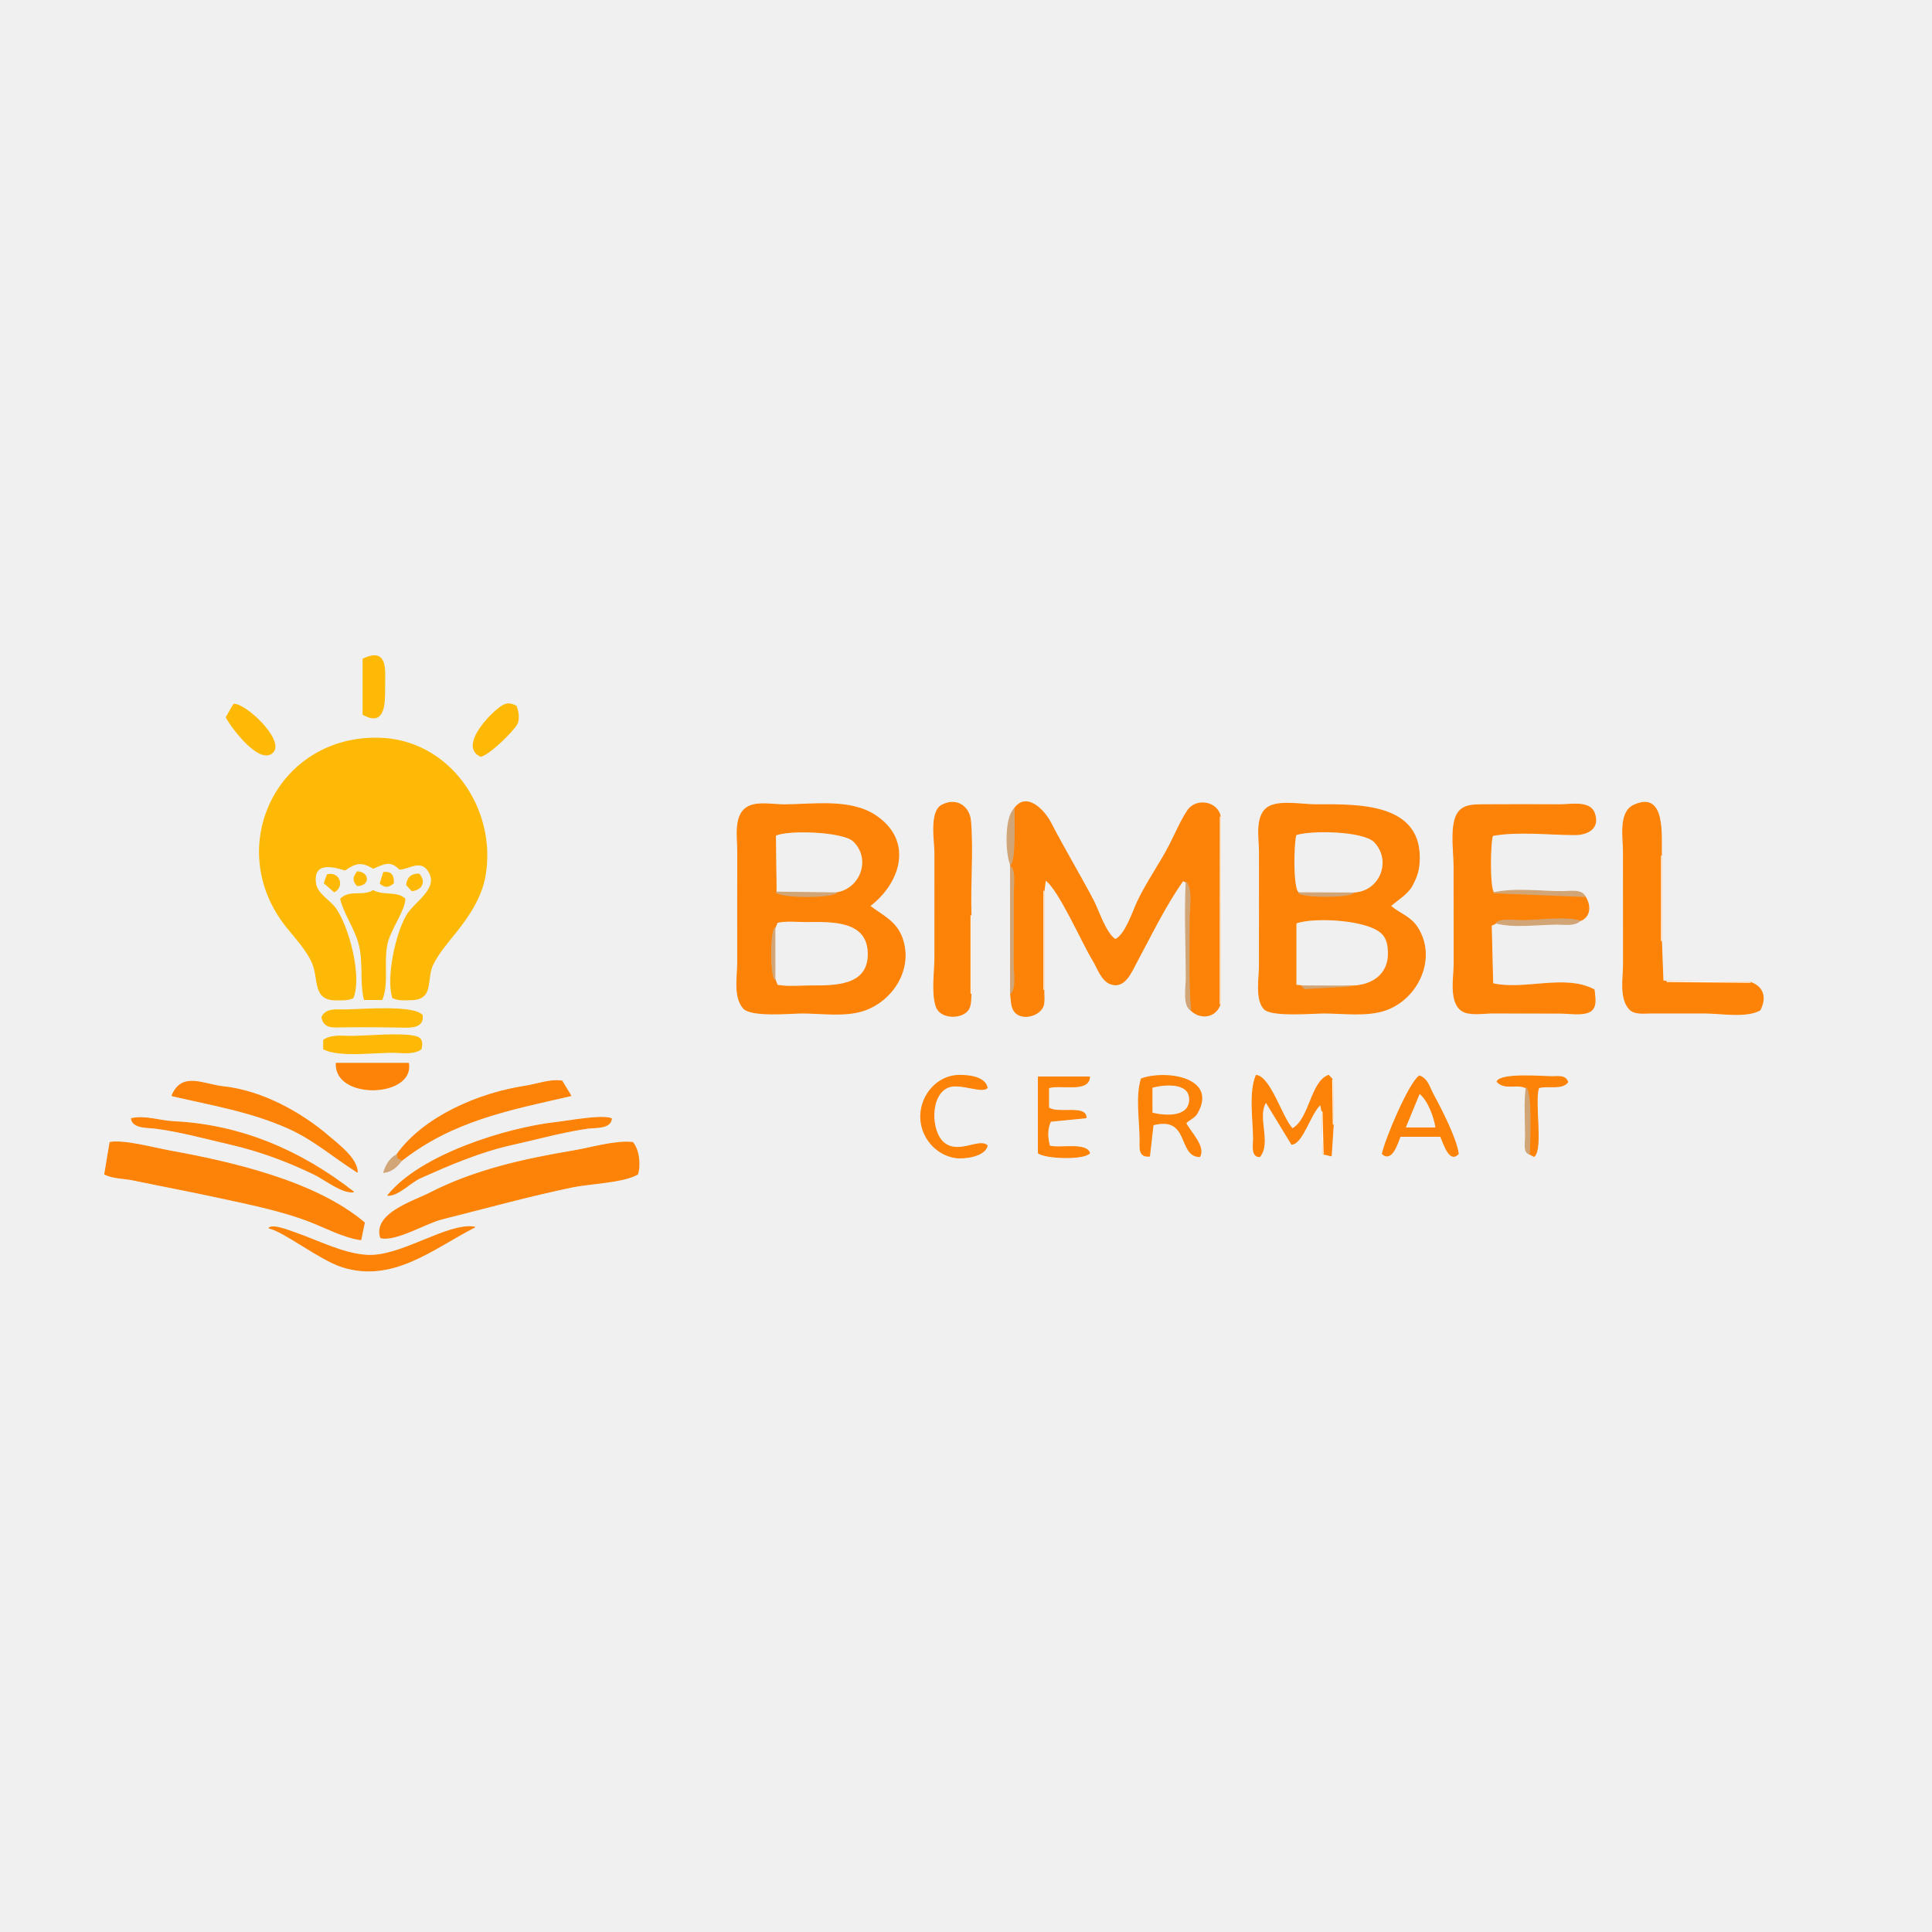
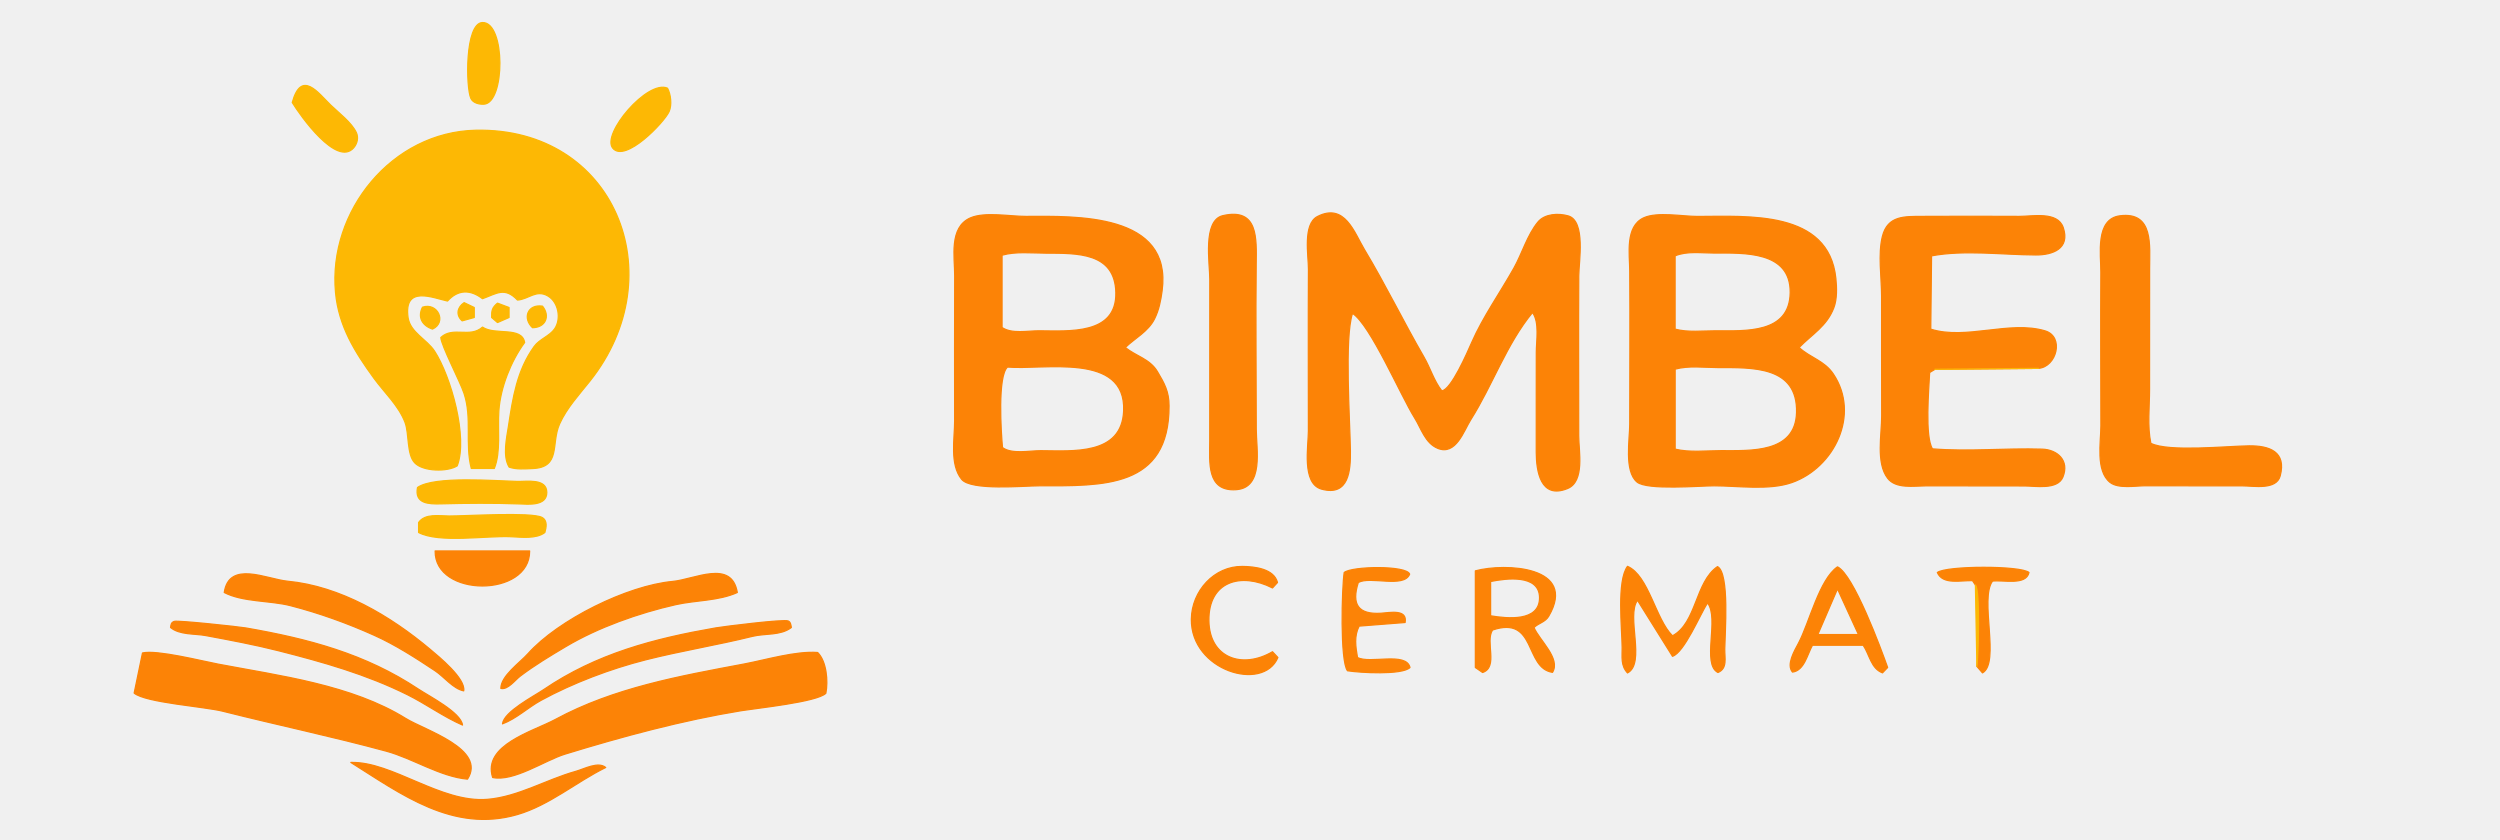
- <svg xmlns="http://www.w3.org/2000/svg" viewBox="0 0 500 500" width="500" height="500">
-   <path d="M251.3 236.99C251.3 243.68 251.3 250.38 251.3 257.08C251.19 258.48 251.36 260.44 250.36 261.57C248.39 263.78 243.2 263.52 242.25 260.36C241.12 256.63 241.95 251.59 241.95 247.72C241.95 238.74 241.94 229.76 241.96 220.78C241.97 217.89 240.55 210.1 243.74 208.4C247.55 206.37 250.88 208.73 251.18 212.56C251.83 220.64 251 228.88 251.3 236.99ZM315.82 211.42C315.81 227.55 315.8 243.68 315.79 259.82C314.64 263.37 310.66 263.88 308.12 261.36C307.48 253.53 307.77 245.56 307.76 237.67C307.76 235.1 308.62 230.31 306.97 228.31C306.7 228.17 306.43 228.03 306.16 227.89C301.54 234.39 297.86 242.09 294.07 249.12C292.78 251.5 291.1 255.84 287.54 254.66C285.06 253.84 284.06 250.42 282.83 248.45C280.23 244.28 273.89 229.78 270.55 227.73C270.42 228.71 270.3 229.68 270.17 230.66C270.17 239.13 270.17 247.61 270.17 256.09C270.06 257.43 270.43 259.34 269.87 260.56C268.67 263.16 263.76 264.2 262.27 261.29C261.67 260.1 261.71 258.36 261.53 257.08C262.92 255.58 262.22 251.69 262.22 249.54C262.22 243.3 262.28 237.06 262.26 230.82C262.25 228.84 262.81 225.57 261.52 224.2C261.52 224.05 261.52 223.9 261.52 223.74C262.81 222.35 262.38 212.08 262.46 209.39C265.63 204.7 270.33 209.88 271.87 212.86C275.36 219.61 279.31 226.17 282.86 232.89C284.32 235.65 286.06 241.5 288.64 243.15C291.26 242.01 293.17 236 294.37 233.43C296.77 228.29 300.2 223.6 302.79 218.54C304.26 215.67 305.54 212.56 307.32 209.85C309.53 206.48 315.16 207.43 315.82 211.42ZM429.99 221.49C429.99 228.8 429.99 236.12 429.98 243.43C430.11 246.9 430.24 250.37 430.37 253.84C430.73 253.91 431.09 253.97 431.45 254.03C438.62 254.09 445.8 254.16 452.97 254.22C456.41 255.42 457.1 258.22 455.48 261.4C451.84 263.39 445.41 262.17 441.32 262.17C436.61 262.17 431.89 262.16 427.17 262.17C425.47 262.17 422.99 262.54 421.71 261.15C419.13 258.33 420.16 253 420.17 249.54C420.19 239.8 420.15 230.06 420.15 220.32C420.16 217.01 418.91 210.27 422.76 208.44C431.4 204.34 429.73 217.37 429.99 221.49ZM225.08 234.47C228.5 237.08 231.94 238.43 233.5 242.91C236.25 250.83 230.95 259.06 223.44 261.53C218.64 263.11 212.51 262.16 207.53 262.17C204.35 262.18 194.32 263.2 192.34 260.84C189.87 257.89 190.92 252.66 190.92 249.09C190.93 239.5 190.89 229.91 190.93 220.32C190.95 216.69 189.7 210.28 194.16 208.54C196.61 207.58 200.36 208.29 202.97 208.29C210.4 208.26 220.05 206.7 226.6 211.09C236.36 217.63 232.98 228.43 225.08 234.47ZM359.84 234.47C362.17 236.45 364.94 237.2 366.72 239.9C371.97 247.87 366.97 258.53 358.48 261.42C353.7 263.05 347.67 262.17 342.69 262.17C339.64 262.17 329.16 263.11 327.21 261.13C324.89 258.76 325.94 252.98 325.94 250C325.94 240.11 325.98 230.21 325.95 220.32C325.94 216.82 324.7 210.62 328.59 208.68C331.54 207.2 337.14 208.28 340.41 208.27C351.25 208.27 368.52 207.62 367.25 223.52C367.08 225.62 366.45 227.31 365.46 229.15C364.26 231.35 361.67 232.85 359.84 234.47ZM386.58 231.05C394.45 231.38 402.33 231.7 410.21 232.02C411.67 234.28 411.68 237.25 408.87 238.3C404.12 237.16 397.9 238.39 392.92 238.23C391.13 238.17 388.55 237.78 387.21 238.88C386.79 239.08 386.36 239.29 385.93 239.5C386.06 244.52 386.18 249.54 386.31 254.57C394.49 256.48 405 252.12 412.56 256.16C412.68 257.88 413.43 260.73 411.4 261.8C409.48 262.82 406 262.19 403.88 262.2C397.95 262.2 392.01 262.16 386.07 262.17C383.92 262.18 380.22 262.82 378.34 261.56C375.01 259.31 376.34 252.87 376.33 249.54C376.32 241.17 376.33 232.8 376.31 224.43C376.3 220.68 375.56 215.91 376.5 212.28C377.54 208.21 380.72 208.3 384.25 208.27C390.79 208.23 397.34 208.24 403.88 208.27C406.44 208.28 411.44 207.23 412.6 210.41C414.07 214.4 410.83 216.01 407.53 216C400.69 215.98 393.01 215.02 386.27 216.21C385.59 217.99 385.41 230.05 386.58 231.05ZM200.86 230.88C202.14 232.35 214.57 232.37 216.44 231.07C222.77 230.16 225.67 222.28 220.9 217.68C218.21 215.09 203.78 214.61 200.68 216.19C200.74 221.09 200.8 225.98 200.86 230.88ZM336.07 231.05C337.27 232.28 348.77 232.26 350.23 231.11C357 230.98 360.47 223.03 355.8 217.95C352.99 214.89 339.08 214.72 335.39 216.02C334.69 218.14 334.49 230.36 336.07 231.05ZM200.54 240.18C199.41 241.33 199.42 252.29 200.55 253.42C200.74 253.94 200.94 254.46 201.14 254.98C203.92 255.5 206.99 255.16 209.82 255.16C216 255.16 224.79 255.34 224.71 246.8C224.63 238.09 215.31 238.44 208.9 238.5C206.39 238.52 203.57 238.15 201.14 238.71C200.94 239.2 200.74 239.69 200.54 240.18ZM336.99 255.16C337.21 255.39 337.44 255.61 337.67 255.84C341.55 255.63 345.43 255.41 349.32 255.2C354.92 255.29 359.55 252.32 359.32 246.35C359.25 244.72 359.02 243.13 357.93 241.85C354.55 237.87 339.94 237.17 335.39 238.88C335.39 244.24 335.39 249.6 335.39 254.96C335.92 255.03 336.45 255.09 336.99 255.16ZM105.71 275.19C107.19 283.93 86.65 284.7 87.02 275.19C93.25 275.19 99.48 275.19 105.71 275.19ZM255.48 281.52C254.19 282.96 248.51 280.19 245.5 281.31C240.53 283.17 240.72 292.76 244.23 295.74C248.03 298.96 253.37 294.57 255.48 296.48C254.94 299.2 249.66 299.93 247.26 299.58C242.13 298.83 238.2 294.1 238.29 288.81C238.38 283.19 242.79 278.26 248.42 278.3C250.81 278.32 254.89 278.71 255.48 281.52ZM344.9 279.45C344.95 283.28 345 287.11 345.05 290.94C344.88 293.67 344.7 296.4 344.52 299.13C343.82 298.96 343.13 298.8 342.43 298.63C342.34 295 342.24 291.36 342.15 287.73C342.03 287.09 341.9 286.45 341.78 285.81C339.2 287.82 337.19 295.92 334.29 296.12C332.07 292.47 329.85 288.82 327.63 285.17C325.09 289.01 328.98 295.59 326.02 299.32C323.8 299.41 324.43 296.21 324.42 294.75C324.4 289.84 323.24 282.77 325.11 278.31C328.81 278.77 331.77 289.34 334.47 292.14C338.98 289.74 339.27 279.9 343.84 278.31C344.19 278.69 344.54 279.07 344.9 279.45ZM281.96 278.73C281.75 282.79 274.4 280.51 271.37 281.51C271.37 283.24 271.37 284.96 271.37 286.69C273.61 288.46 281.19 285.9 281.05 289.28C277.99 289.58 274.94 289.88 271.88 290.18C270.89 292.29 271.05 294.35 271.59 296.58C274.03 297.37 281.06 295.63 281.97 298.4C280.46 300.14 270.61 299.8 268.73 298.4C268.73 291.85 268.73 285.29 268.73 278.73C273.14 278.73 277.55 278.73 281.96 278.73ZM306.87 290.64C308.04 293 311.96 296.7 310.47 299.32C304.8 299.24 308.1 288.6 298.41 291.1C298.1 293.8 297.8 296.5 297.49 299.2C294.61 299.45 295.06 296.99 295.05 294.75C295.02 290.04 293.97 283.69 295.38 279.22C301.19 276.99 315.24 278.66 309.79 288.12C309.11 289.3 307.73 289.73 306.87 290.64ZM367.35 278.46C369.49 279.24 369.88 281.37 370.89 283.23C372.9 286.93 376.85 294.58 377.4 298.59C375.06 301.1 373.63 295.7 372.8 294.07C369.32 294.07 365.84 294.07 362.37 294.07C361.63 295.9 360.23 300.75 357.76 298.63C358.43 295.11 364.67 280.24 367.35 278.46ZM395.79 298.63C395.9 295.73 396.44 283 394.96 281.54C392.54 280.29 389.47 282.14 387.44 279.91C388.52 277.72 398.96 278.63 401.6 278.64C403.21 278.64 405.23 278.26 405.71 280.07C404.13 282.05 400.45 280.76 398.18 281.51C396.96 285.27 399.33 297.11 397.03 299.28C396.62 299.06 396.21 298.85 395.79 298.63ZM92.47 303.33C86.53 299.6 81.34 294.99 74.84 292.06C64.93 287.6 54.97 286 44.52 283.56C47.11 277.34 52.58 280.69 57.76 281.25C67.64 282.3 77.66 287.73 85.11 294.11C87.75 296.37 92.33 299.78 92.47 303.33ZM103.83 300.42C103.45 300.2 103.06 299.99 102.68 299.77C102.69 299.45 102.69 299.14 102.7 298.82C109.77 288.88 124.23 282.89 135.82 281.13C139 280.65 142.21 279.33 145.43 279.78C146.19 281.04 146.96 282.3 147.72 283.56C131.76 287.22 117.13 289.94 103.83 300.42ZM298.13 288.04C301.26 288.89 307.72 289.4 307.88 284.7C308.04 279.88 301.24 280.55 298.13 281.4C298.13 283.62 298.13 285.83 298.13 288.04ZM367.35 282.9C366.11 285.91 364.88 288.91 363.64 291.91C366.3 291.91 368.97 291.91 371.63 291.91C371.24 289.09 369.62 284.69 367.35 282.9ZM91.46 308.45C88.45 308.78 84.26 305.3 81.3 303.87C74.42 300.53 67.23 297.87 59.78 296.14C53.39 294.66 46.83 292.85 40.31 291.98C38.3 291.71 34.37 292 34.02 289.5C37.43 288.7 41.47 290.13 44.98 290.3C62.42 291.15 77.87 297.86 91.46 308.45ZM158.22 289.5C158.03 292.15 153.96 291.69 151.96 291.99C145.44 292.95 139 294.76 132.56 296.19C124.27 298.03 116.45 301.38 108.74 304.84C106.1 306.03 103.26 309.32 100.39 309.36C108.83 298.85 131.18 291.9 144.06 290.49C147.29 290.13 155.53 288.54 158.22 289.5ZM94.29 316.44C93.99 317.9 93.68 319.36 93.38 320.83C88.94 320.22 84.25 317.67 80.09 316.07C72.8 313.26 64.49 311.61 56.87 309.95C49.42 308.32 41.96 306.94 34.49 305.38C32.06 304.87 29.36 304.98 27.11 303.88C27.56 301.14 28.02 298.4 28.48 295.66C32.08 295.01 40.15 297.18 44.06 297.89C60.01 300.78 81.64 305.73 94.29 316.44ZM163.7 295.66C165.35 297.47 165.77 301.64 164.98 303.88C161.23 306.02 152.67 306.23 148.15 307.17C136.79 309.53 125.61 312.65 114.37 315.46C110.19 316.5 102.46 321.27 98.51 320.32C96.58 314.06 106.86 311.02 111.27 308.76C122.91 302.79 135.78 299.97 148.63 297.82C153.24 297.04 159.08 295.22 163.7 295.66ZM122.83 317.58C111.98 323.14 101.6 332.09 88.4 327.78C82.74 325.93 73.4 318.6 69.63 317.81C70.72 316.89 74.61 318.44 76.18 318.98C82.12 321.02 88.64 324.49 94.95 324.88C103.74 325.44 115.84 316.41 122.83 317.58Z" fill="#fc8307" fill-rule="evenodd" stroke="#fc8307" stroke-width="0.25" stroke-linejoin="round" />
-   <path d="M93.97 184.89C93.97 180.11 93.97 175.33 93.97 170.55C100.4 167.49 99.55 173.51 99.54 177.85C99.54 181.82 99.71 188.12 93.97 184.89ZM60.5 182.26C63.6 182.12 73.51 191.55 70.65 194.62C67.36 198.16 60 188.39 58.55 185.62C59.2 184.5 59.85 183.38 60.5 182.26ZM133.56 182.74C134.08 184 134.48 186.09 133.76 187.38C132.63 189.4 126.61 195.24 124.43 195.73C118.39 193.07 128.02 183.43 130.53 182.4C131.65 181.93 132.55 182.25 133.56 182.74ZM101.63 258.22C100.05 252.86 102.44 241.82 105.24 236.95C107.23 233.47 113.9 230.02 110.9 225.42C108.83 222.24 105.98 224.8 103.42 224.95C101.03 222.43 99.27 223.56 96.58 224.71C93.65 222.86 91.98 223.24 89.27 225.16C86.08 224.14 80.93 222.91 81.65 228.54C82.01 231.42 85.37 232.97 86.92 235.24C90.3 240.15 93.56 252.65 91.37 258.22C89.96 258.9 88.54 258.76 86.99 258.77C80.83 258.8 82.7 253.3 80.82 249.1C79.3 245.7 76.43 242.7 74.13 239.81C57.9 219.4 71.73 190.52 97.95 191.04C116.35 191.4 128.57 209.44 125.53 226.7C124.56 232.15 121.44 236.91 118.07 241.12C115.91 243.83 113.51 246.52 111.99 249.65C110.17 253.4 112.3 258.53 106.62 258.71C104.91 258.76 103.19 258.94 101.63 258.22ZM92.47 225.62C95.57 225.77 95.67 229.14 92.47 229.2C91.27 227.94 91.45 226.98 92.47 225.62ZM101.82 228.54C100.49 229.6 99.75 229.68 98.4 228.64C98.69 227.69 98.98 226.74 99.27 225.8C101.36 225.56 101.82 226.62 101.82 228.54ZM86.53 230.8C85.67 230.05 84.8 229.29 83.94 228.54C84.19 227.82 84.45 227.1 84.7 226.38C87.7 225.63 89.15 229.24 86.53 230.8ZM108.45 226.21C110.19 228.27 109.12 230.2 106.62 230.52C106.16 230.01 105.7 229.5 105.23 229C105.46 227.06 106.54 226.17 108.45 226.21ZM96.58 230.5C99.27 231.97 102.75 230.67 104.8 232.65C104.61 235.79 101 240.56 100.18 244.17C99.12 248.81 100.58 254.32 98.86 258.67C97.34 258.67 95.81 258.67 94.29 258.67C93.18 253.99 94.19 249.03 92.93 244.26C91.86 240.23 89.09 236.48 88.16 232.65C90.51 230.3 93.71 232.17 96.58 230.5ZM109.27 262.79C109.6 265.62 107.07 265.87 104.79 265.83C99.47 265.75 94.13 265.67 88.81 265.76C86.38 265.8 83.8 266.2 83.31 263.24C84.45 260.91 87.05 261.41 89.27 261.38C93.1 261.32 107.29 260.12 109.27 262.79ZM108.99 271.46C107.29 272.76 104.52 272.44 102.44 272.36C97.58 272.17 87.77 273.65 83.77 271.46C83.77 270.7 83.77 269.94 83.77 269.18C85.8 267.81 88.26 268.19 90.64 268.21C94.76 268.23 104.13 267.25 107.71 268.3C109.37 268.79 109.26 270.03 108.99 271.46Z" fill="#fdb906" fill-rule="evenodd" stroke="#fdb906" stroke-width="0.25" stroke-linejoin="round" />
-   <path d="M262.46 209.39C262.38 212.08 262.81 222.35 261.52 223.74C260.31 220.82 260.06 211.69 262.46 209.39ZM261.52 224.2C262.81 225.57 262.25 228.84 262.26 230.82C262.28 237.06 262.22 243.3 262.22 249.54C262.22 251.69 262.92 255.58 261.53 257.08C261.53 246.12 261.53 235.16 261.52 224.2ZM306.97 228.31C308.62 230.31 307.76 235.1 307.76 237.67C307.77 245.56 307.48 253.53 308.12 261.36C306.16 260.16 307 255.37 307 253.2C307 244.94 306.57 236.54 306.97 228.31ZM200.86 230.88C206.05 230.94 211.25 231.01 216.44 231.07C214.57 232.37 202.14 232.35 200.86 230.88ZM336.07 231.05C340.79 231.07 345.51 231.09 350.23 231.11C348.77 232.26 337.27 232.28 336.07 231.05ZM386.58 231.05C392.05 229.81 398.7 230.75 404.34 230.75C406.29 230.75 409.24 230.1 410.21 232.02C402.33 231.7 394.45 231.38 386.58 231.05ZM408.87 238.3C407.47 239.61 405.04 239.18 402.97 239.17C398.05 239.17 391.93 240.12 387.21 238.88C388.55 237.78 391.13 238.17 392.92 238.23C397.9 238.39 404.12 237.16 408.87 238.3ZM200.54 240.18C200.54 244.6 200.54 249.01 200.55 253.42C199.42 252.29 199.41 241.33 200.54 240.18ZM336.99 255.16C341.1 255.17 345.21 255.19 349.32 255.2C345.43 255.41 341.55 255.63 337.67 255.84C337.44 255.61 337.21 255.39 336.99 255.16ZM394.96 281.54C396.44 283 395.9 295.73 395.79 298.63C394.27 298.25 394.81 295.85 394.81 294.29C394.82 290.09 394.47 285.69 394.96 281.54ZM102.7 298.82C102.69 299.14 102.69 299.45 102.68 299.77C103.06 299.99 103.45 300.2 103.83 300.42C102.69 302.01 101.29 303.21 99.3 303.42C99.98 301.44 100.85 299.84 102.7 298.82Z" fill="#d2a576" fill-rule="evenodd" stroke="#d2a576" stroke-width="0.25" stroke-linejoin="round" />
-   <path d="M315.82 211.42C315.81 227.55 315.8 243.68 315.79 259.82C315.8 243.68 315.81 227.55 315.82 211.42ZM429.99 221.49C429.99 228.8 429.99 236.12 429.98 243.43C429.99 236.12 429.99 228.8 429.99 221.49ZM270.17 230.66C270.17 239.13 270.17 247.61 270.17 256.09C270.17 247.61 270.17 239.13 270.17 230.66ZM251.3 236.99C251.3 243.68 251.3 250.38 251.3 257.08C251.3 250.38 251.3 243.68 251.3 236.99ZM431.45 254.03C438.62 254.09 445.8 254.16 452.97 254.22C445.8 254.16 438.62 254.09 431.45 254.03ZM344.9 279.45C344.95 283.28 345 287.11 345.05 290.94C345 287.11 344.95 283.28 344.9 279.45ZM342.15 287.73C342.24 291.36 342.34 295 342.43 298.63C342.34 295 342.24 291.36 342.15 287.73Z" fill="#ffffff" fill-rule="evenodd" stroke="#ffffff" stroke-width="0.25" stroke-linejoin="round" />
+ <svg xmlns="http://www.w3.org/2000/svg" viewBox="0 0 500 168" width="500" height="168">
+   <path d="M244.58 43.13C251.69 41.5 251.29 47.71 251.24 52.83C251.12 63.83 251.25 74.84 251.25 85.83C251.25 89.77 252.86 97.6 247.17 97.94C241.26 98.29 241.95 92.41 241.95 88.17C241.95 77.39 241.94 66.61 241.96 55.83C241.97 52.78 240.47 44.07 244.58 43.13ZM288.36 78.17C290.24 77.96 293.46 70.49 294.33 68.51C296.58 63.37 300.03 58.52 302.78 53.61C304.4 50.72 305.46 46.99 307.58 44.41C308.96 42.74 311.68 42.62 313.64 43.18C317.18 44.19 315.77 52.39 315.75 55.17C315.69 65.83 315.74 76.5 315.74 87.17C315.74 90.14 317.01 96.28 313.5 97.71C308.06 99.92 307.27 94.12 307.25 90.5C307.23 83.83 307.27 77.17 307.26 70.5C307.26 68.16 307.93 64.43 306.5 62.51C301.33 68.76 298.47 77.12 294.14 83.97C292.78 86.12 291.18 91.18 287.53 89.66C285.03 88.62 284.22 85.66 282.92 83.58C280.15 79.16 274.1 65.01 270.5 62.67C268.86 67.57 270 84.12 270.08 90.17C270.13 94 269.82 99.32 264.33 97.83C260.3 96.74 261.68 89.23 261.68 86.17C261.68 75.39 261.63 64.61 261.69 53.83C261.7 51.16 260.52 44.82 263.5 43.3C268.96 40.51 270.85 46.51 272.9 49.93C277.1 56.93 280.7 64.33 284.78 71.39C286.06 73.58 286.78 76.15 288.36 78.17ZM430.17 88.66C433.63 90.45 445.45 89.22 449.82 89.17C453.89 89.13 457.32 90.35 456.04 95.17C455.28 98.05 450.79 97.18 448.5 97.17C442.06 97.15 435.61 97.18 429.17 97.15C427.17 97.14 423.68 97.8 422.01 96.48C419.09 94.16 420.18 88.37 420.18 85.17C420.17 74.92 420.11 64.68 420.17 54.43C420.19 50.92 419 43.8 423.99 43.16C430.79 42.3 429.91 49.15 429.92 53.83C429.94 61.83 429.89 69.83 429.91 77.83C429.92 81.34 429.44 85.22 430.17 88.66ZM225.06 69.5C227.2 71.23 229.99 71.79 231.49 74.33C232.89 76.68 233.81 78.33 233.81 81.17C233.86 97.71 220.56 97.16 207.83 97.16C204.69 97.17 194.19 98.17 192.32 95.85C189.91 92.87 190.93 87.75 190.93 84.17C190.93 74.5 190.89 64.83 190.94 55.17C190.95 51.46 189.75 45.47 194.08 43.58C196.96 42.32 202.03 43.29 205.17 43.28C215.04 43.25 234.55 42.52 232.42 58.18C232.16 60.1 231.79 62.01 230.92 63.75C229.66 66.31 226.96 67.65 225.06 69.5ZM359.82 69.5C362.05 71.57 364.88 72.11 366.68 74.82C372.07 82.89 366.89 93.51 358.38 96.51C353.8 98.12 347.6 97.16 342.83 97.16C339.94 97.16 329.43 98.08 327.41 96.41C324.79 94.24 325.95 87.78 325.95 84.83C325.95 74.61 326.02 64.39 325.95 54.17C325.93 50.83 324.99 45.28 328.75 43.56C331.47 42.32 336.52 43.29 339.5 43.29C349.59 43.28 365.75 41.99 367.17 55.66C367.36 57.49 367.44 59.81 366.76 61.57C365.34 65.26 362.44 66.83 359.82 69.5ZM407.69 73.67C400.79 73.74 393.9 73.8 387 73.86C386.64 74.08 386.29 74.29 385.93 74.5C385.78 77.72 384.93 87.36 386.5 89.77C393.75 90.37 401.15 89.59 408.43 89.83C411.45 89.92 413.94 92.1 412.58 95.41C411.5 98.03 407.08 97.18 404.83 97.19C398.28 97.21 391.72 97.14 385.17 97.17C382.75 97.18 379.18 97.8 377.53 95.65C375.16 92.57 376.35 86.85 376.34 83.17C376.3 75.17 376.34 67.17 376.32 59.17C376.31 55.5 375.58 50.82 376.48 47.27C377.54 43.09 380.92 43.3 384.5 43.28C390.94 43.24 397.39 43.25 403.83 43.28C406.47 43.29 411.53 42.21 412.65 45.52C414.07 49.74 410.49 51.01 407.17 50.99C400.51 50.96 392.85 49.94 386.31 51.17C386.26 56.06 386.21 60.94 386.15 65.83C393.17 68.06 401.93 64.06 409.01 66.17C412.92 67.34 411.32 73.39 407.69 73.67ZM200.41 65.5C202.37 66.83 205.53 66.15 207.83 66.16C213.78 66.19 223.35 67.03 223.17 58.52C223 50.43 215.42 50.66 209.17 50.63C206.32 50.62 203.16 50.26 200.41 51.04C200.41 55.86 200.41 60.68 200.41 65.5ZM335.02 65.83C337.61 66.52 340.49 66.16 343.16 66.16C349.04 66.16 357.95 66.8 358.04 58.5C358.13 50.12 348.71 50.61 342.83 50.61C340.33 50.61 337.35 50.17 335.02 51.17C335.02 56.06 335.02 60.94 335.02 65.83ZM201.5 73.41C199.49 75.21 200.21 86.45 200.5 89.51C202.35 90.9 205.92 90.13 208.17 90.14C214.56 90.17 224.37 91.12 224.73 82.17C225.22 70.37 208.77 74.04 201.5 73.41ZM335.03 89.83C337.93 90.53 341.19 90.14 344.17 90.13C350.08 90.12 359.1 90.7 359.31 82.5C359.55 73.15 350.49 73.53 343.51 73.51C340.69 73.5 337.76 73.09 335.03 73.83C335.03 79.17 335.03 84.5 335.03 89.83ZM105.93 110.19C106 119.56 86.89 119.5 87.03 110.19C93.33 110.19 99.63 110.19 105.93 110.19ZM255.5 116.5C255.17 116.86 254.83 117.23 254.5 117.59C248.21 114.38 241.65 116.23 241.78 124.17C241.89 131.63 248.48 133.88 254.5 130.35C254.86 130.73 255.22 131.12 255.58 131.5C252.64 138.49 238.14 134.14 238.27 123.83C238.34 118.18 242.86 113.21 248.5 113.29C250.96 113.32 254.78 113.75 255.5 116.5ZM325.5 113.27C329.74 115.08 331.15 123.92 334.5 127.16C339.34 124.59 339.01 116.39 343.5 113.32C345.94 114.59 344.99 126.67 344.95 129.83C344.93 131.64 345.52 133.69 343.59 134.5C340.3 132.81 343.92 123.65 341.5 120.58C339.99 122.97 336.83 130.52 334.5 131.26C332.17 127.53 329.83 123.79 327.5 120.06C325.19 123.14 329.19 132.67 325.5 134.59C324.12 133.08 324.45 131.44 324.43 129.5C324.39 125.63 323.34 116.16 325.5 113.27ZM367.5 113.37C370.72 114.94 376.15 129.6 377.53 133.5C377.19 133.86 376.84 134.21 376.5 134.57C374.2 133.71 373.93 130.97 372.64 129.05C369.26 129.05 365.87 129.05 362.49 129.05C361.46 130.9 360.86 134.11 358.5 134.42C357.22 132.92 358.89 130.16 359.73 128.57C361.85 124.54 363.89 115.83 367.5 113.37ZM281.93 114.83C280.81 117.69 274.02 115.15 271.66 116.5C270.24 120.94 271.7 122.92 276.17 122.65C277.94 122.54 281.53 121.75 281.02 124.5C277.96 124.74 274.89 124.98 271.83 125.22C270.79 127.23 271.13 129.35 271.5 131.5C273.96 132.84 281.23 130.3 282 133.5C280.45 135.05 271.85 134.54 269.5 134.15C267.99 132.29 268.37 117.49 268.84 114.5C270.38 113.23 281.34 113.05 281.93 114.83ZM306.8 125.5C307.82 127.99 312.21 131.72 310.5 134.47C304.85 133.61 307.33 123.02 298.5 126.01C297 128.36 299.72 133.4 296.52 134.5C296.04 134.17 295.55 133.83 295.07 133.5C295.07 127.06 295.07 120.61 295.07 114.17C301.02 112.57 315.59 113.22 309.75 123.23C309.06 124.43 307.71 124.62 306.8 125.5ZM395.38 133.28C395.67 131.17 396.06 118 395.08 117C394.89 116.71 394.69 116.42 394.5 116.13C392.17 116.05 388.55 117.01 387.47 114.5C389.26 113.13 404.16 113.1 405.8 114.5C405.21 117.15 400.65 115.94 398.5 116.22C395.88 119.77 400.07 132.57 396.5 134.58C396.13 134.14 395.75 133.71 395.38 133.28ZM147.46 118.5C143.76 120.19 139.09 120.04 135.15 120.93C127.78 122.6 119.66 125.46 113.16 129.32C110.08 131.15 106.91 133.06 104.05 135.22C103 136.02 101.55 138.02 100.17 137.68C100.17 135.18 103.98 132.54 105.58 130.75C111.66 123.95 125.45 117.13 134.5 116.29C138.94 115.88 146.34 111.81 147.46 118.5ZM92.74 138.17C90.64 137.76 88.84 135.37 87.02 134.16C83.14 131.58 79.06 128.95 74.8 127.04C69.41 124.62 63.8 122.6 58.09 121.13C53.98 120.07 48.58 120.44 44.85 118.5C45.81 112.02 53.38 115.84 57.5 116.24C68.07 117.24 78.06 123.18 86 129.84C87.75 131.31 93.18 135.73 92.74 138.17ZM298.12 123.16C301.37 123.71 307.96 124.43 307.91 119.5C307.85 114.8 301.24 115.67 298.12 116.3C298.12 118.59 298.12 120.87 298.12 123.16ZM367.5 117.78C366.19 120.82 364.87 123.87 363.56 126.91C366.27 126.91 368.98 126.91 371.69 126.91C370.29 123.87 368.9 120.82 367.5 117.78ZM158.27 125.5C156.11 127.16 153.02 126.64 150.48 127.27C143.43 129.02 136.23 130.17 129.16 131.96C122.17 133.73 114.54 136.61 108.22 140.06C105.6 141.49 103.28 143.73 100.5 144.77C100.78 142.34 106.7 139.3 108.75 137.91C119.29 130.75 130.69 127.75 143.15 125.58C144.78 125.3 156.85 123.79 157.65 124.2C158.16 124.45 158.17 125.01 158.27 125.5ZM92.5 145.01C88.72 143.37 85.25 140.82 81.52 138.96C73.26 134.85 64.6 132.41 55.71 130.15C50.93 128.94 45.98 128.01 41.13 127.11C38.91 126.7 35.94 127.01 34.11 125.5C34.21 124.9 34.21 124.52 34.84 124.28C35.51 124.03 47.72 125.34 49.17 125.59C61.69 127.77 73.04 130.75 83.68 137.82C85.82 139.24 92.2 142.5 92.5 145.01ZM93.5 155.83C88.02 155.33 82.54 151.67 77.24 150.23C66.39 147.28 55.43 144.99 44.54 142.24C40.91 141.32 29.11 140.53 26.83 138.62C27.39 135.94 27.94 133.26 28.5 130.59C31.43 129.93 40.32 132.2 43.66 132.83C55.97 135.17 70.32 136.97 81.15 143.69C84.95 146.05 97.38 149.8 93.5 155.83ZM163.53 130.5C165.32 132.25 165.65 136.26 165.17 138.65C163.5 140.39 151.3 141.64 148.25 142.14C136.51 144.05 124.36 147.34 112.99 150.83C108.97 152.07 102.74 156.39 98.53 155.5C96.45 149 106.6 146.3 111.07 143.89C122.76 137.56 135.91 135.23 148.87 132.79C153.24 131.96 159.14 130.18 163.53 130.5ZM70.17 152.49C78.46 152.27 88.17 160.64 97.48 159.87C103.65 159.36 109.24 155.92 115.15 154.27C116.91 153.77 119.65 152.25 121.14 153.5C115.21 156.42 109.9 161.04 103.45 162.92C90.58 166.65 80.15 158.75 70.17 152.49Z" fill="#fc8306" fill-rule="evenodd" stroke="#fc8306" stroke-width="0.25" stroke-linejoin="round" />
+   <path d="M96.5 4.51C101.12 4.38 101.07 20.66 96.76 20.84C95.84 20.88 94.6 20.61 94.17 19.67C93.18 17.53 92.96 4.61 96.5 4.51ZM58.45 20.5C60.28 13.85 63.62 18.56 66.15 21.02C67.74 22.56 70.36 24.52 71.29 26.56C71.74 27.57 71.44 28.75 70.73 29.57C67.36 33.41 60.11 23.23 58.45 20.5ZM133.5 17.64C134.17 18.84 134.41 21.01 133.82 22.32C132.84 24.48 125.04 32.63 122.56 29.64C120.22 26.83 129.53 15.87 133.5 17.64ZM101.83 93.42C100.48 91.25 101.33 87.58 101.7 85.17C102.56 79.52 103.39 74.08 106.82 69.31C107.88 67.82 109.94 67.21 110.93 65.76C112.29 63.78 111.68 60.45 109.62 59.22C107.25 57.8 105.69 59.88 103.5 60.01C100.92 57.33 99.38 58.7 96.5 59.74C94.08 57.87 91.59 57.87 89.5 60.21C86.51 59.54 80.72 57.02 81.61 63.5C82.03 66.48 85.37 67.86 86.92 70.24C90.17 75.24 93.64 87.52 91.44 93.17C89.5 94.41 84.61 94.33 82.94 92.56C81.33 90.86 81.85 86.76 81.01 84.5C79.77 81.19 76.85 78.49 74.81 75.69C70.97 70.42 67.72 65.23 67.1 58.49C65.6 42.23 78.38 26.39 95.17 26.05C122.95 25.47 134.88 54.95 118.01 76.19C115.86 78.89 113.35 81.6 111.93 84.77C110.15 88.72 112.27 93.49 106.5 93.71C104.99 93.77 103.26 93.93 101.83 93.42ZM94.85 61.5C94.85 62.17 94.85 62.83 94.85 63.5C94.04 63.72 93.24 63.94 92.43 64.17C91.13 63.01 91.45 61.43 92.83 60.53C93.51 60.86 94.18 61.18 94.85 61.5ZM99.5 60.63C100.27 60.92 101.04 61.21 101.81 61.5C101.81 62.17 101.81 62.83 101.81 63.5C101.04 63.84 100.27 64.17 99.5 64.51C99.11 64.17 98.72 63.84 98.33 63.5C98.29 62.11 98.43 61.51 99.5 60.63ZM86.5 65.82C84.45 65.13 83.47 63.45 84.5 61.44C87.51 60.41 89.45 64.45 86.5 65.82ZM108.5 61.23C110.1 63.24 109.1 65.52 106.5 65.54C104.49 63.66 105.49 60.78 108.5 61.23ZM96.5 65.42C98.97 67.13 104.37 65.23 104.93 68.5C102.18 72.23 100.09 77.52 99.77 82.17C99.52 85.71 100.2 90.42 98.86 93.69C97.33 93.69 95.79 93.69 94.26 93.69C92.98 88.85 94.44 83.61 92.81 78.7C91.98 76.19 88.3 69.26 88.16 67.5C90.63 65.2 93.96 67.7 96.5 65.42ZM407.69 73.67C400.79 73.74 393.9 73.8 387 73.86C393.9 73.8 400.79 73.74 407.69 73.67ZM83.5 97.5C86.82 95.16 99.05 96.18 103.5 96.29C105.32 96.33 109.37 95.62 109.36 98.5C109.36 101.24 105.68 100.85 103.83 100.78C98.64 100.59 93.36 100.63 88.17 100.77C85.68 100.84 82.88 100.73 83.5 97.5ZM108.97 106.5C107.28 107.83 104.22 107.43 102.17 107.34C97.31 107.11 87.79 108.67 83.72 106.5C83.72 105.83 83.72 105.17 83.72 104.5C85.03 102.66 87.75 103.19 89.83 103.2C93.06 103.22 106.28 102.37 108.39 103.48C109.55 104.1 109.26 105.5 108.97 106.5ZM395.08 117C396.06 118 395.67 131.17 395.38 133.28C395.28 127.85 395.18 122.43 395.08 117Z" fill="#fdb804" fill-rule="evenodd" stroke="#fdb804" stroke-width="0.25" stroke-linejoin="round" />
</svg>
